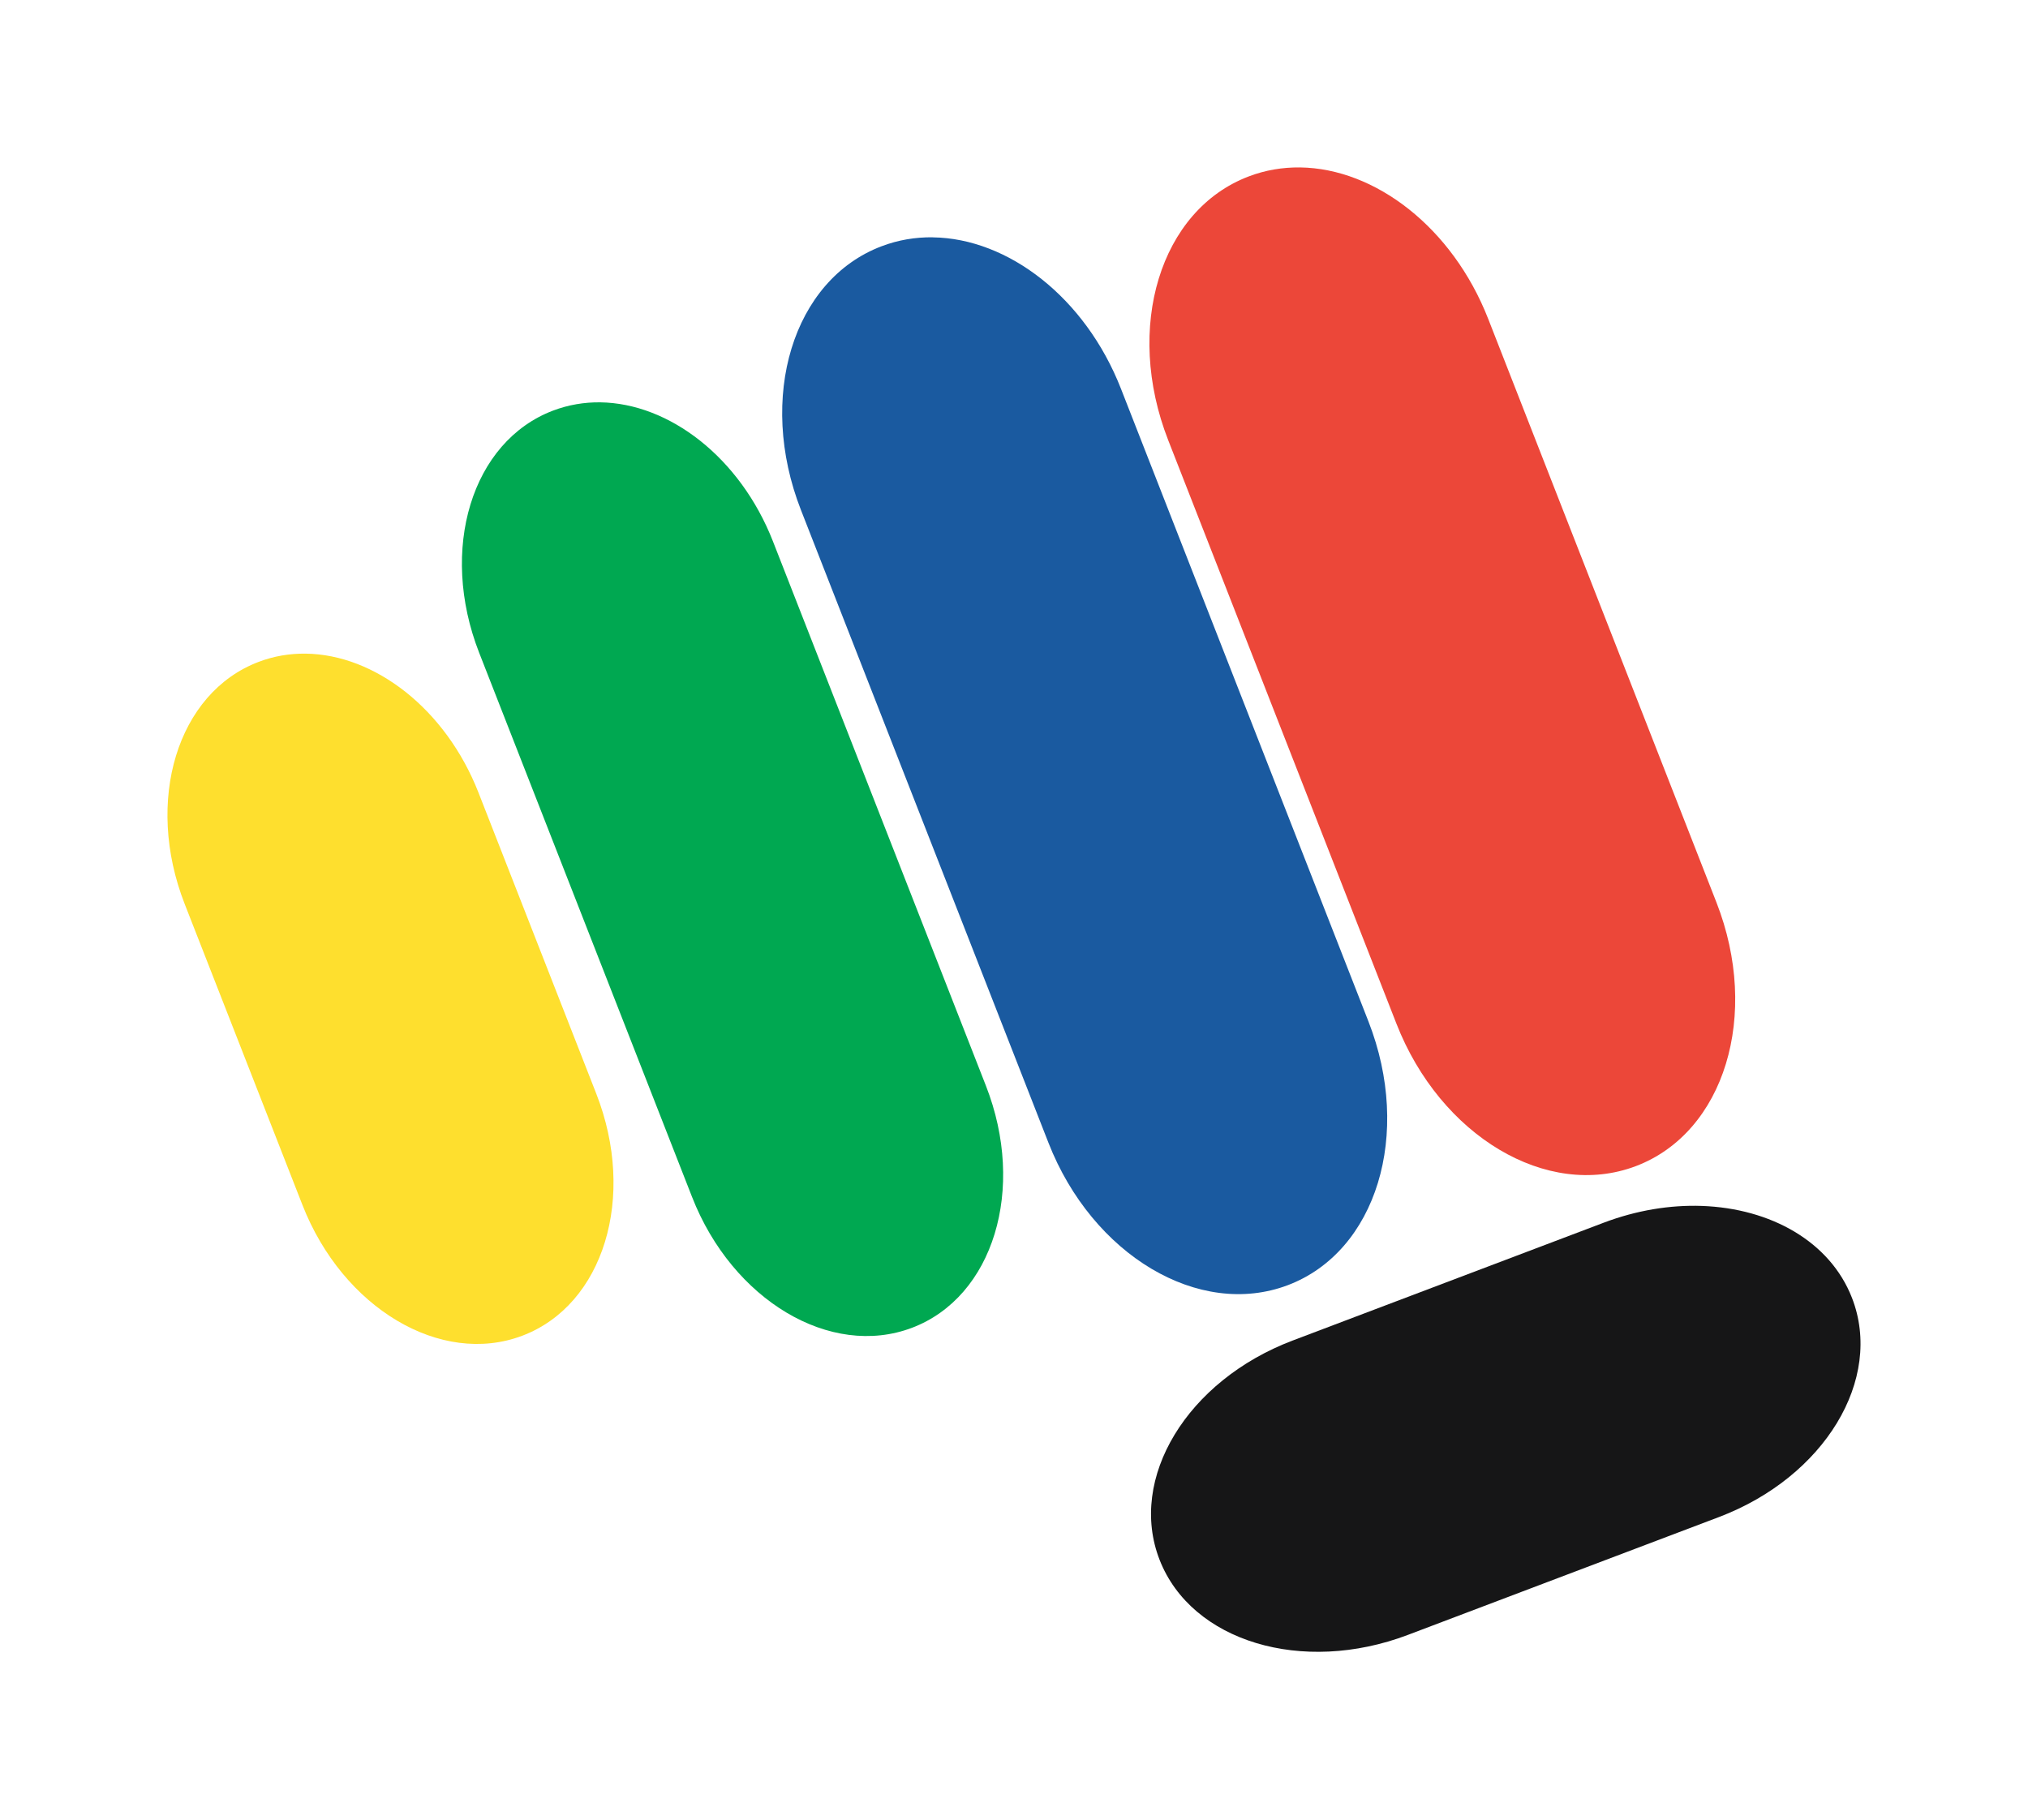
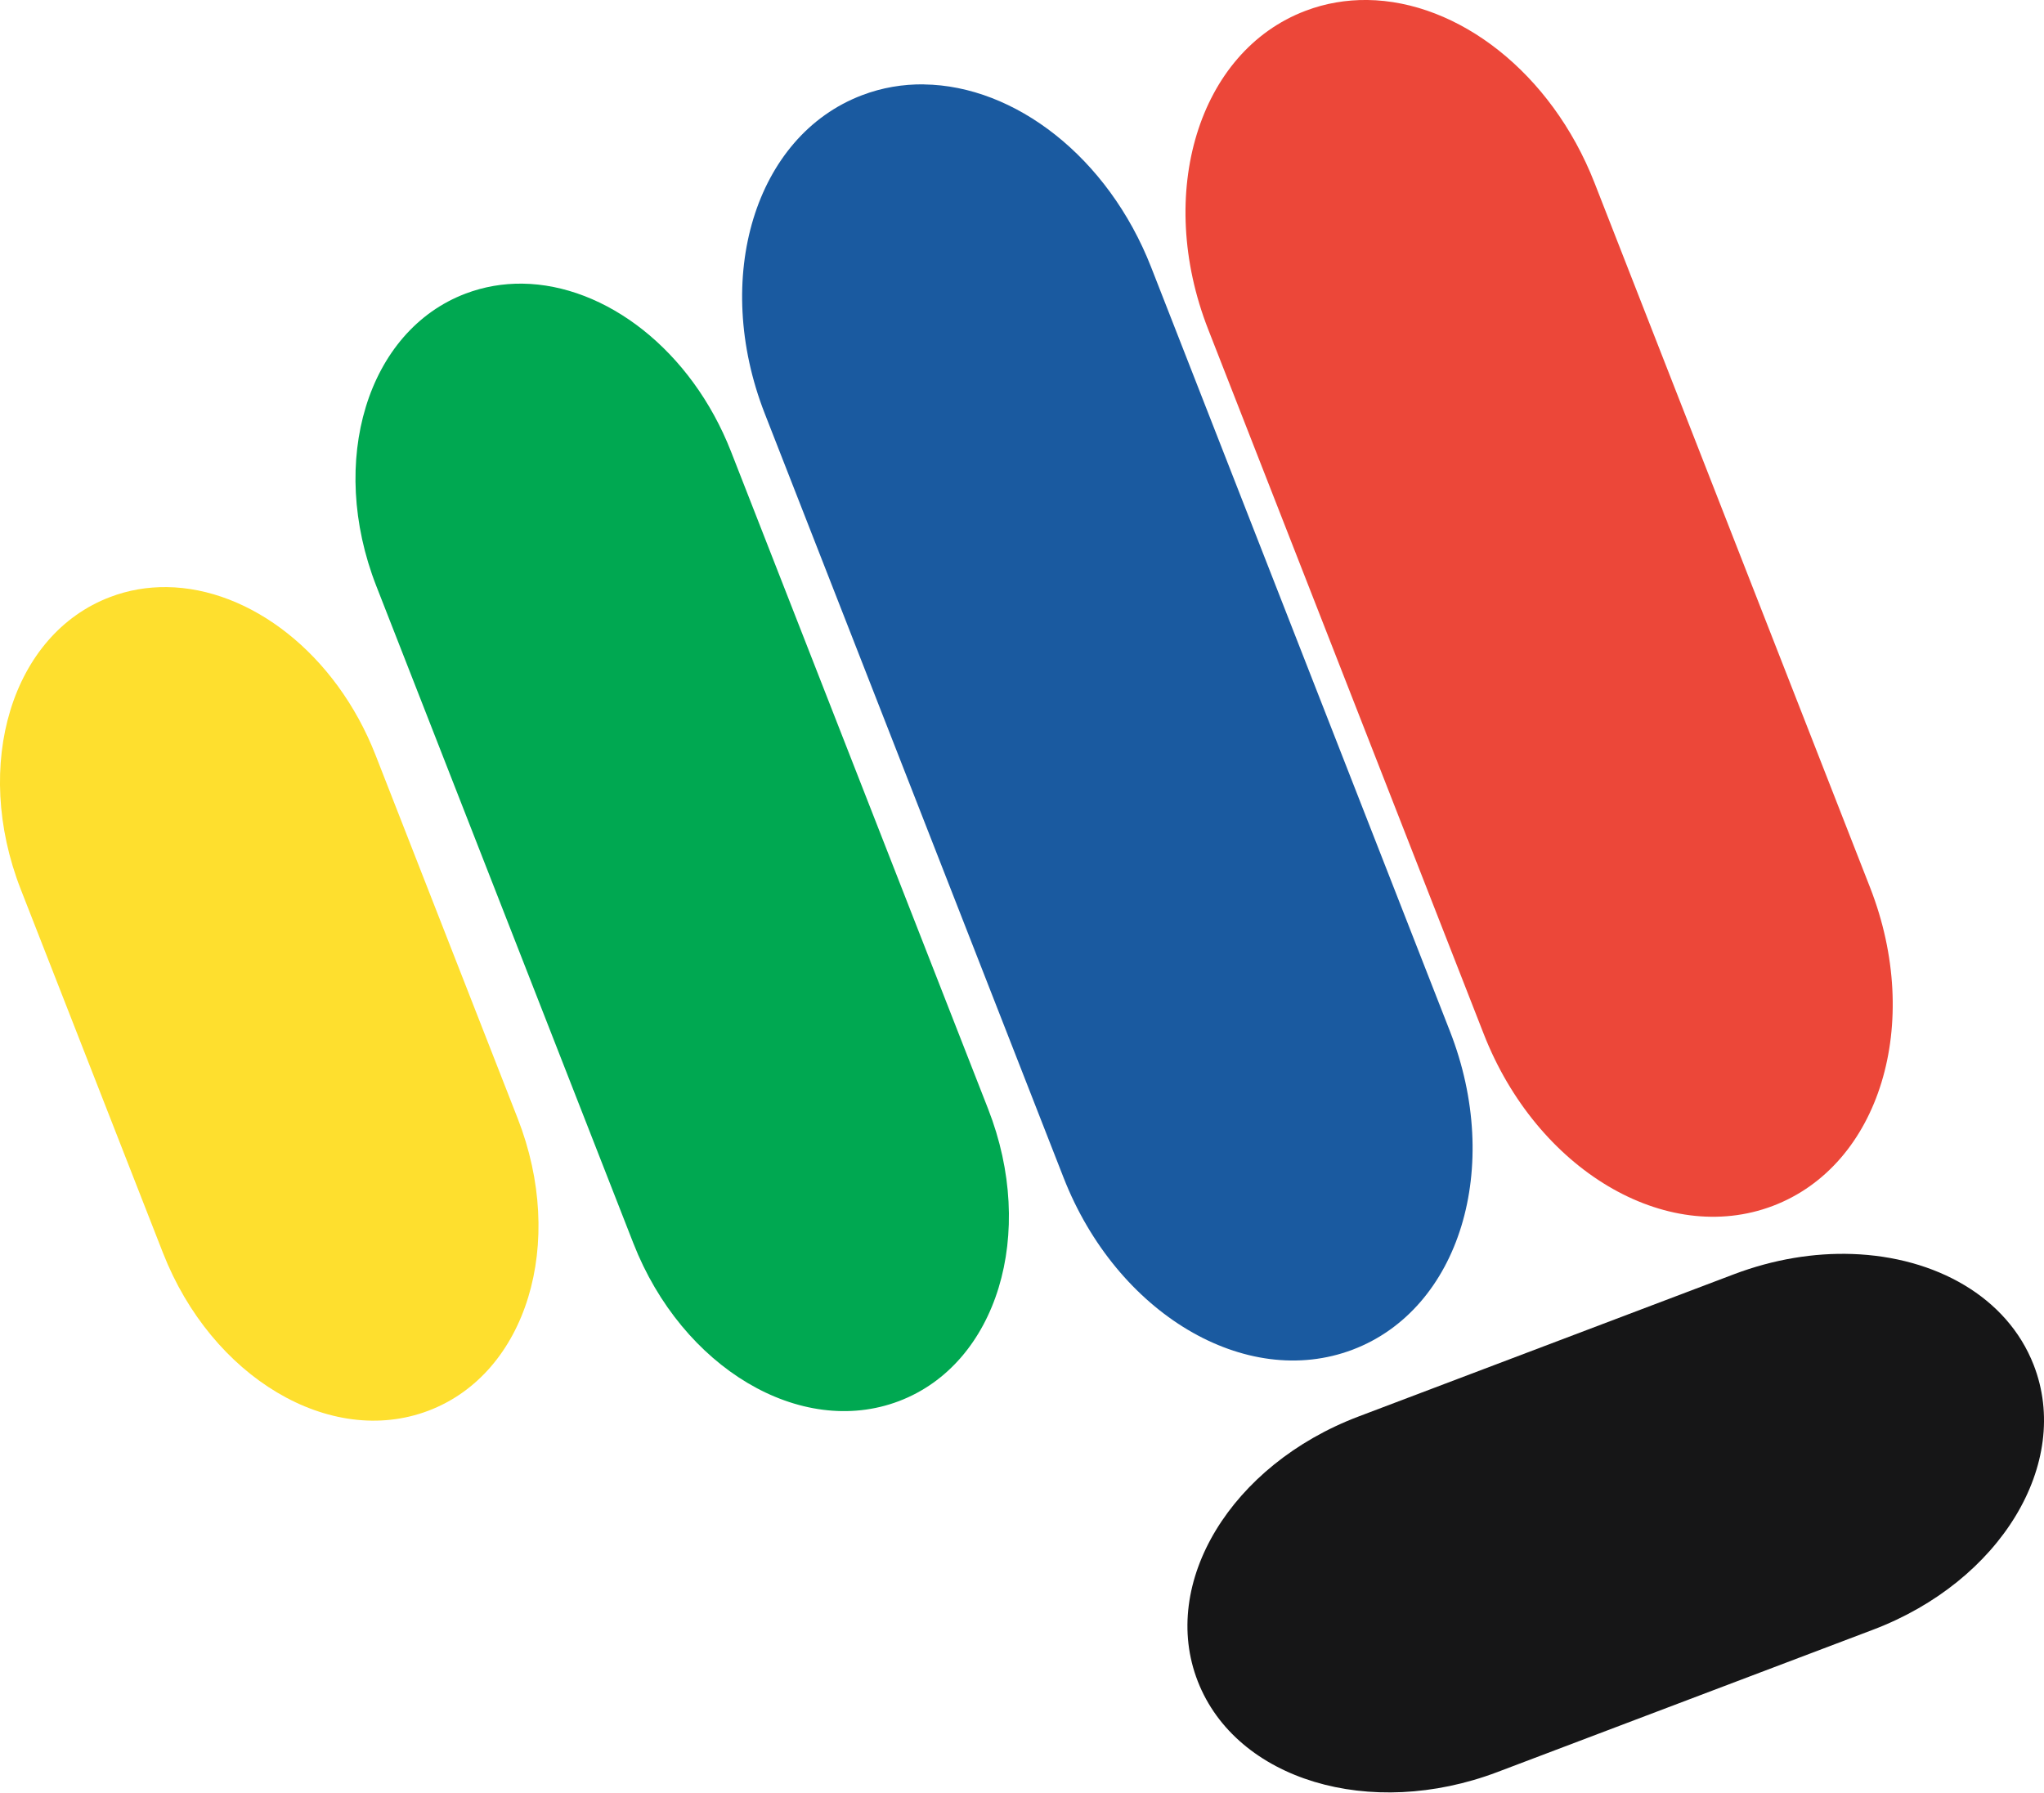
- <svg xmlns="http://www.w3.org/2000/svg" width="121.095" height="108.65" viewBox="0 0 32.04 28.747" version="1.1" id="svg1717">
+ <svg xmlns="http://www.w3.org/2000/svg" width="101.095" height="88.65" viewBox="0 0 26.748 23.455" version="1.1" id="svg1717">
  <defs id="defs1711" />
-   <g id="layer1" transform="translate(-69.59913,-188.1325)">
+   <g id="layer1" transform="translate(-72.24496,-190.7783)">
    <path style="opacity:1;fill:#161617;fill-opacity:1;stroke:none;stroke-width:0.564;stroke-linecap:round;stroke-linejoin:miter;stroke-miterlimit:4;stroke-dasharray:none;stroke-dashoffset:0;stroke-opacity:1" d="m 96.483,207.188 c -0.497,-0.017 -1.026,0.068 -1.547,0.265 l -4.914,1.862 c -1.668,0.632 -2.606,2.178 -2.102,3.467 0.504,1.289 2.253,1.817 3.921,1.185 l 4.914,-1.862 c 1.668,-0.632 2.606,-2.178 2.102,-3.467 -0.346,-0.886 -1.281,-1.412 -2.374,-1.45 z" id="path210" />
    <path style="opacity:1;fill:#fedf2e;fill-opacity:1;stroke:none;stroke-width:0.564;stroke-linecap:round;stroke-linejoin:miter;stroke-miterlimit:4;stroke-dasharray:none;stroke-dashoffset:0;stroke-opacity:1" d="m 74.429,198.461 c -0.252,-0.003 -0.502,0.038 -0.743,0.13 -1.286,0.487 -1.807,2.194 -1.169,3.826 l 1.86,4.755 c 0.638,1.632 2.188,2.554 3.474,2.067 1.286,-0.487 1.807,-2.193 1.168,-3.826 l -1.86,-4.755 c -0.519,-1.326 -1.639,-2.183 -2.73,-2.197 z" id="path208" />
    <path style="opacity:1;fill:#00a851;fill-opacity:1;stroke:none;stroke-width:0.564;stroke-linecap:round;stroke-linejoin:miter;stroke-miterlimit:4;stroke-dasharray:none;stroke-dashoffset:0;stroke-opacity:1" d="m 79.081,194.49 c -0.252,-0.003 -0.502,0.039 -0.743,0.13 -1.286,0.487 -1.807,2.193 -1.169,3.826 l 3.364,8.601 c 0.638,1.632 2.188,2.554 3.474,2.067 1.286,-0.487 1.807,-2.194 1.168,-3.826 l -3.364,-8.601 c -0.519,-1.326 -1.639,-2.183 -2.73,-2.197 z" id="path206" />
    <path style="opacity:1;fill:#1a5aa0;fill-opacity:1;stroke:none;stroke-width:0.564;stroke-linecap:round;stroke-linejoin:miter;stroke-miterlimit:4;stroke-dasharray:none;stroke-dashoffset:0;stroke-opacity:1" d="m 84.335,191.882 c -0.274,-0.003 -0.547,0.042 -0.809,0.142 -1.4,0.531 -1.968,2.389 -1.273,4.167 l 3.91,9.998 c 0.695,1.778 2.382,2.782 3.783,2.251 1.4,-0.531 1.968,-2.389 1.273,-4.167 l -3.91,-9.998 c -0.565,-1.444 -1.785,-2.377 -2.973,-2.392 z" id="path204" />
    <path style="opacity:1;fill:#ec4739;fill-opacity:1;stroke:none;stroke-width:0.564;stroke-linecap:round;stroke-linejoin:miter;stroke-miterlimit:4;stroke-dasharray:none;stroke-dashoffset:0;stroke-opacity:1" d="m 90.137,190.778 c -0.274,-0.003 -0.547,0.042 -0.809,0.142 -1.4,0.531 -1.968,2.389 -1.273,4.167 l 3.606,9.221 c 0.695,1.778 2.382,2.782 3.783,2.251 1.4,-0.531 1.968,-2.389 1.273,-4.167 l -3.606,-9.221 c -0.565,-1.444 -1.785,-2.378 -2.973,-2.393 z" id="path5216" />
  </g>
</svg>
